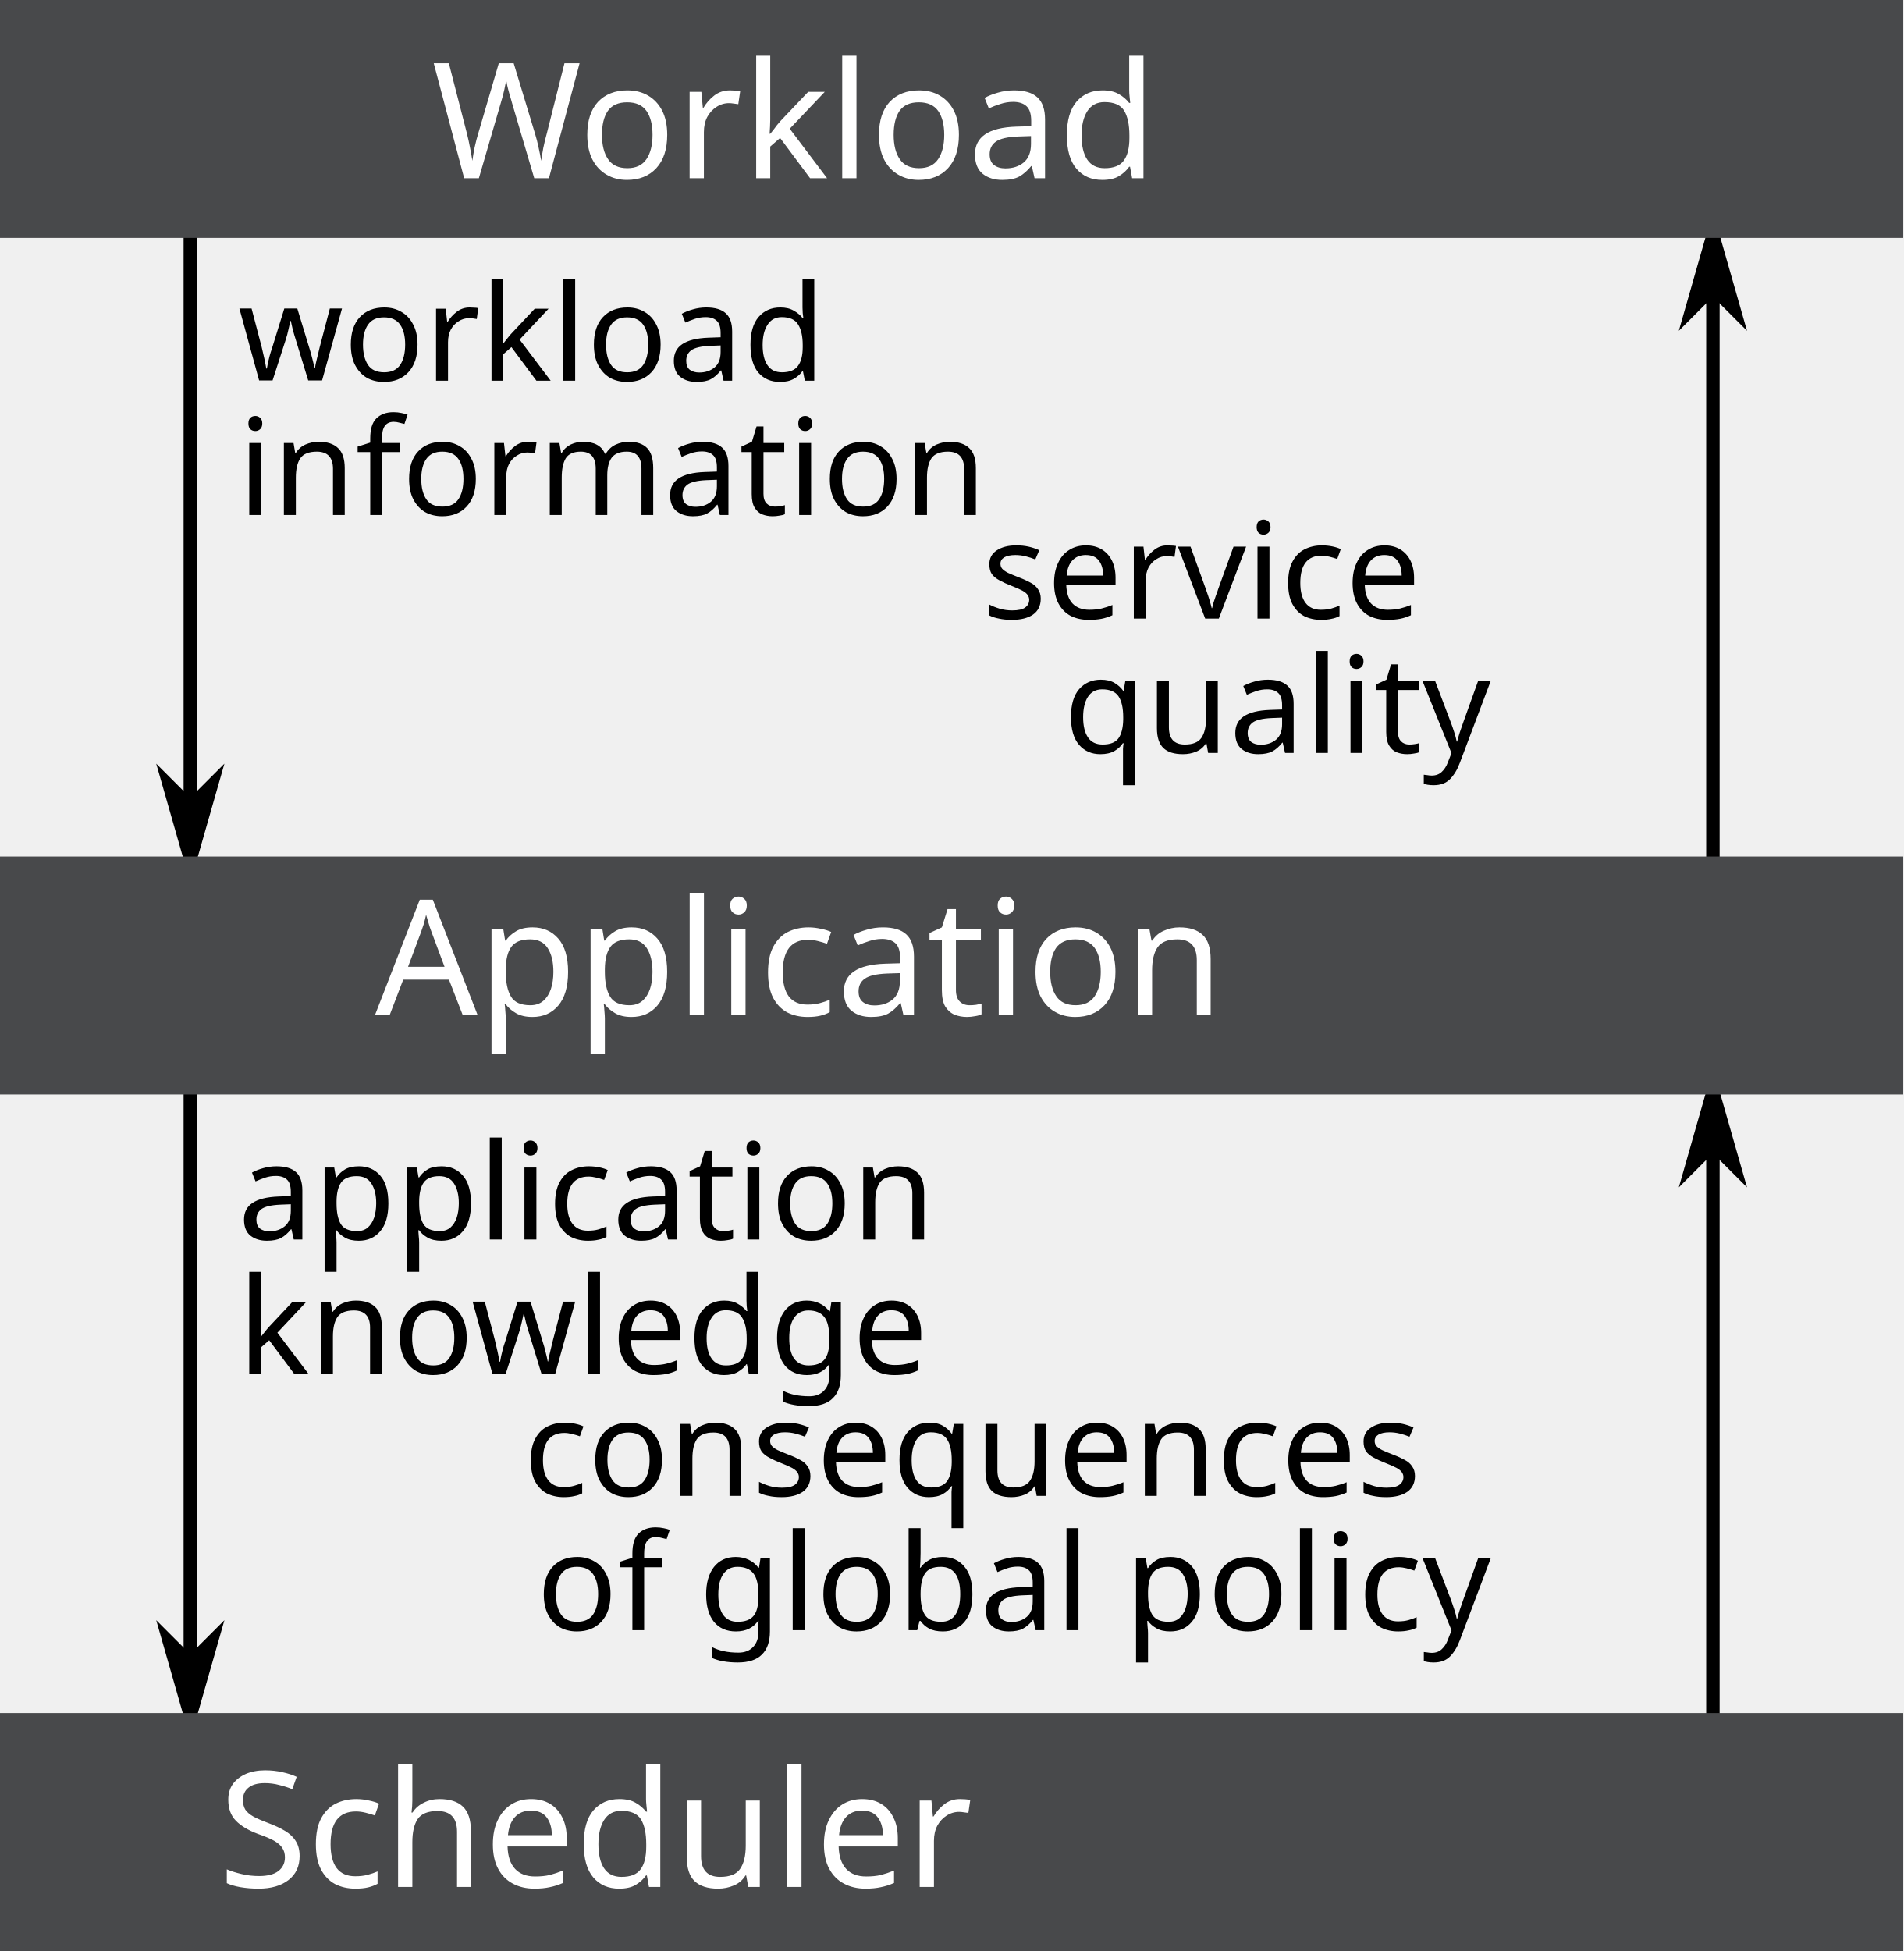
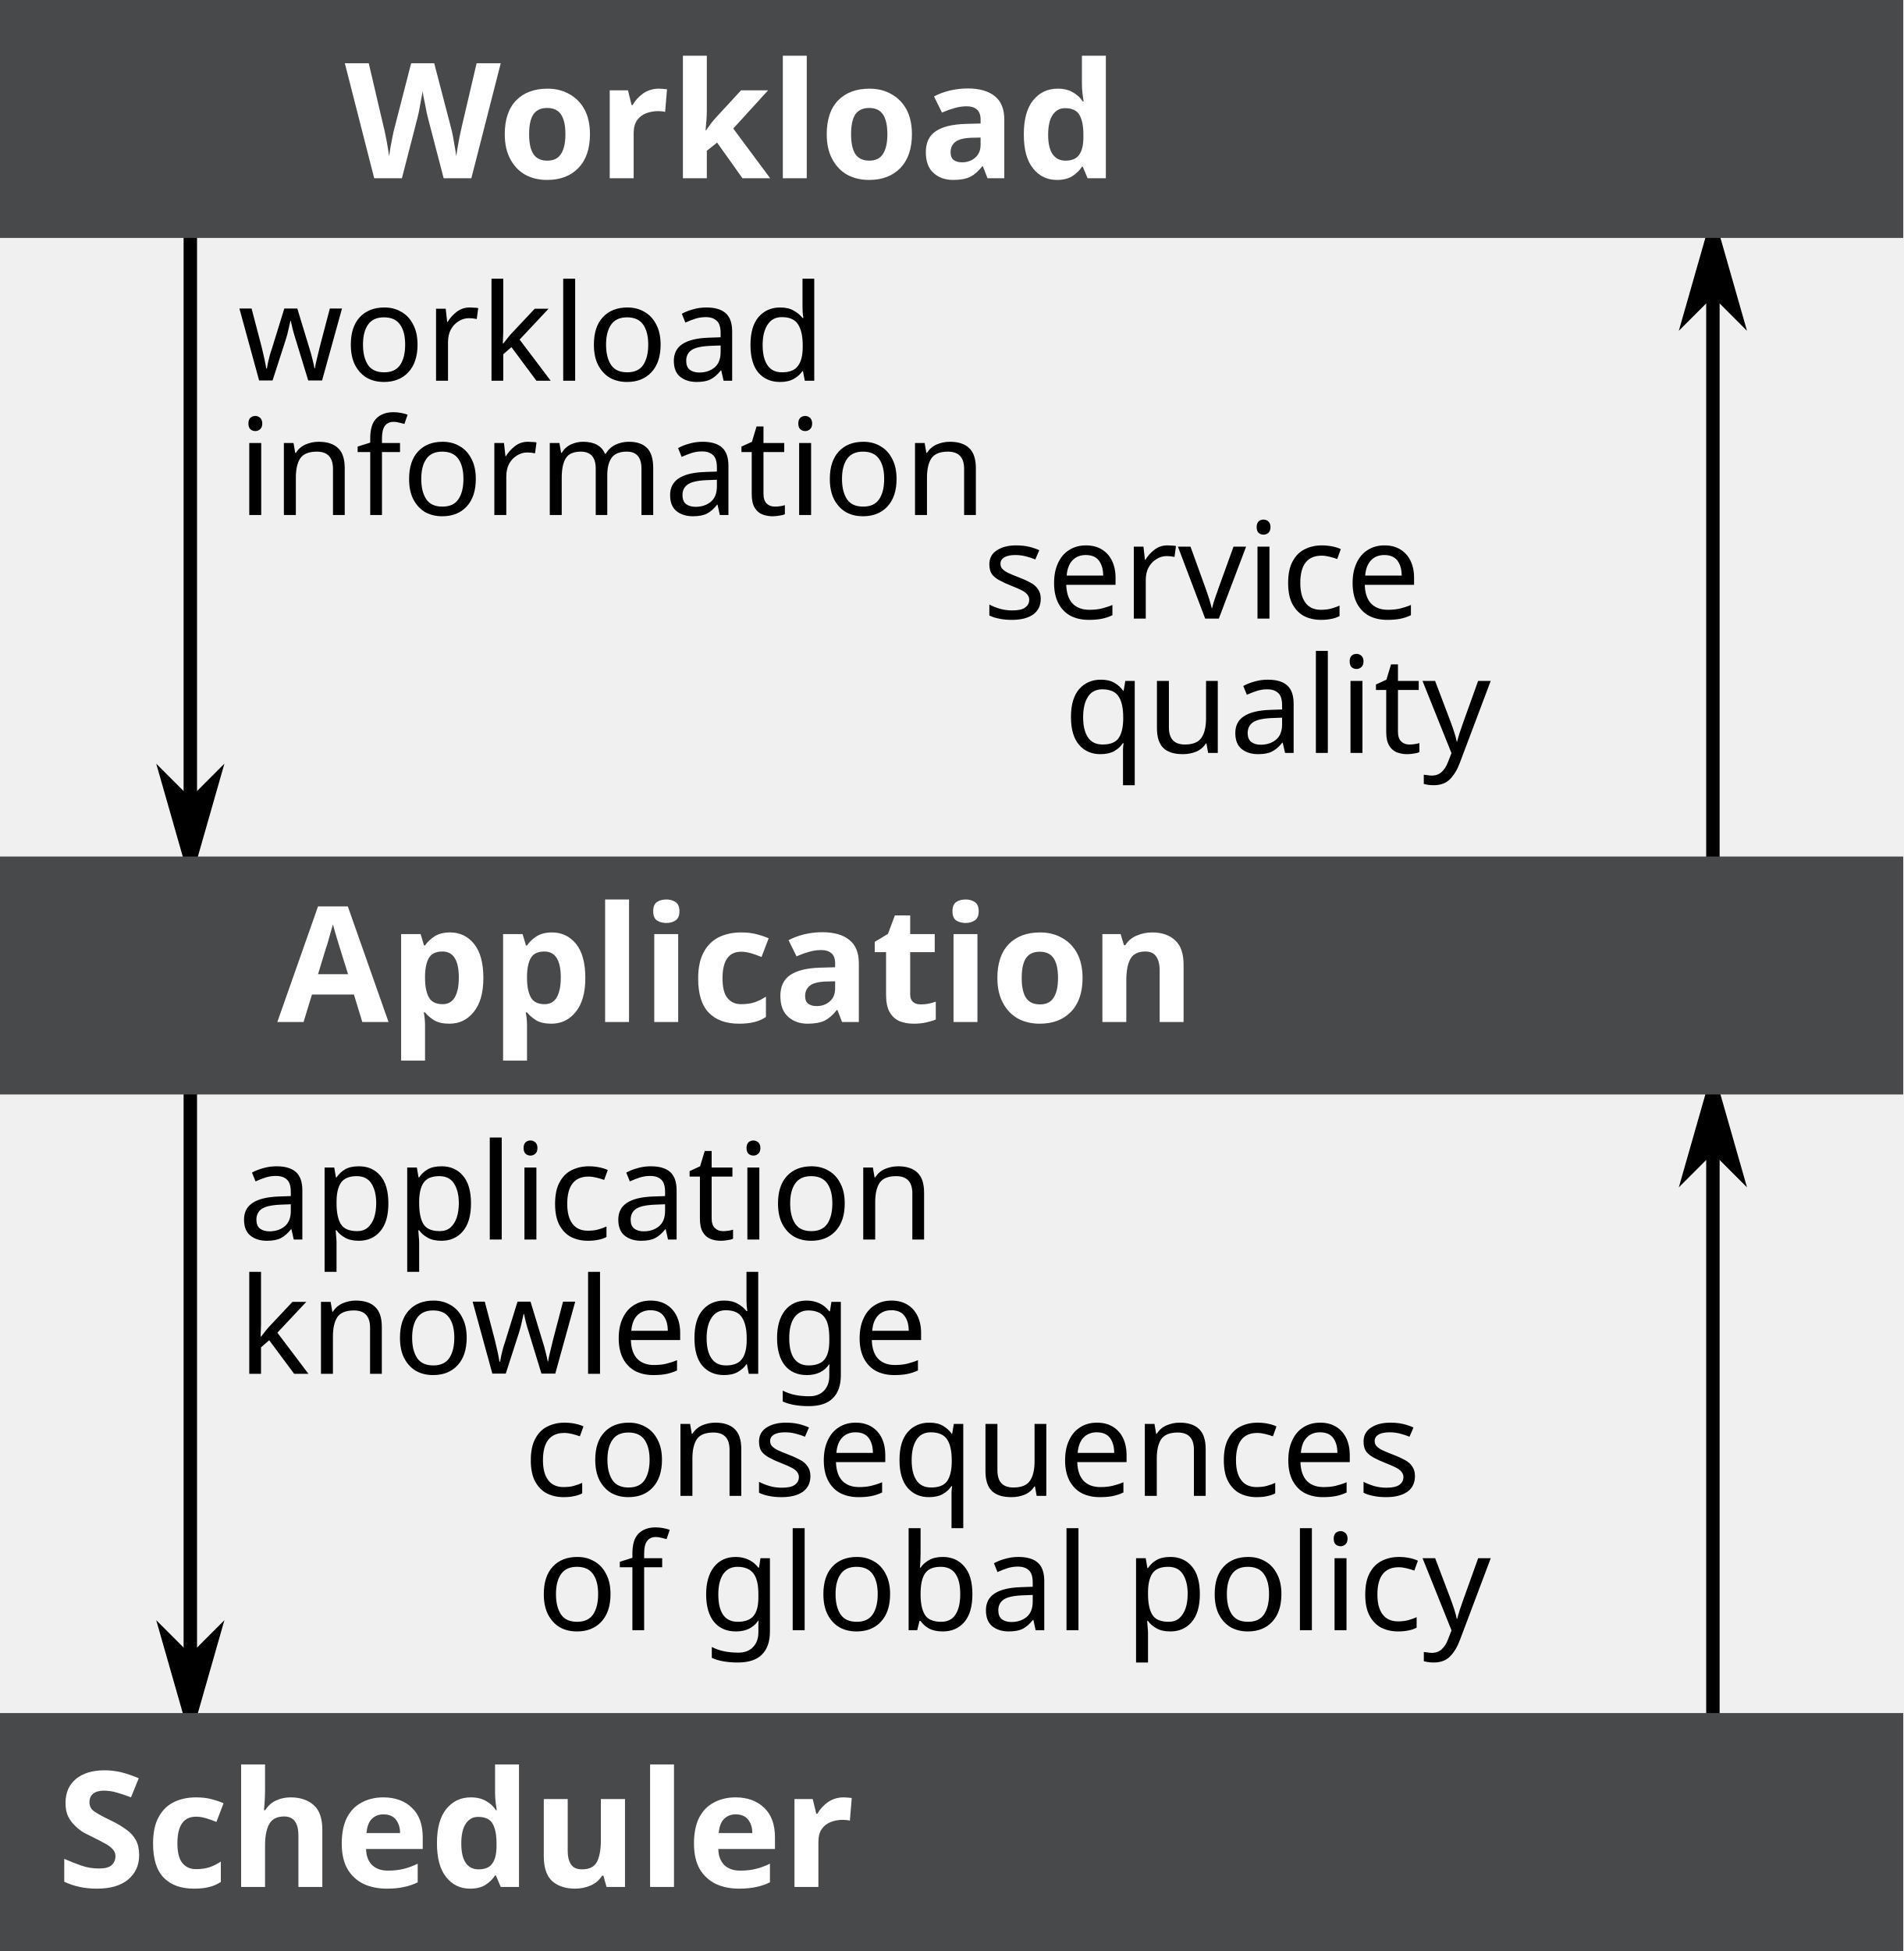
<svg xmlns="http://www.w3.org/2000/svg" width="141.732" height="145.276" id="svg2" version="1.1">
  <defs id="defs4">
    <marker orient="auto" refY="0.0" refX="0.0" id="Arrow1Mend" style="overflow:visible;">
      <path id="path3832" d="M 0.0,0.0 L 5.0,-5.0 L -12.5,0.0 L 5.0,5.0 L 0.0,0.0 z " style="fill-rule:evenodd;stroke:#000000;stroke-width:1.0pt;marker-start:none;" transform="scale(0.4) rotate(180) translate(10,0)" />
    </marker>
  </defs>
  <g id="layer1" transform="translate(0,-907.0853)">
    <path style="fill:none;stroke:#000000;stroke-width:1px;stroke-linecap:butt;stroke-linejoin:miter;stroke-opacity:1;marker-end:url(#Arrow1Mend)" d="m 14.173,921.259 0,49.606" id="path7096" />
    <path style="fill:none;stroke:#000000;stroke-width:1px;stroke-linecap:butt;stroke-linejoin:miter;stroke-opacity:1;marker-end:url(#Arrow1Mend)" d="m 14.173,985.038 0,49.606" id="path7098" />
    <path style="fill:none;stroke:#000000;stroke-width:1px;stroke-linecap:butt;stroke-linejoin:miter;stroke-opacity:1;marker-end:url(#Arrow1Mend)" d="m 127.559,1038.188 0,-49.606" id="path7100" />
    <path style="fill:none;stroke:#000000;stroke-width:1px;stroke-linecap:butt;stroke-linejoin:miter;stroke-opacity:1;marker-end:url(#Arrow1Mend)" d="m 127.559,974.408 0,-49.606" id="path7102" />
-     <rect style="fill:#48494b;fill-opacity:1;fill-rule:evenodd;stroke:none" id="rect2985" width="141.732" height="17.717" x="0" y="907.085" />
-     <text xml:space="preserve" style="font-size:18px;font-style:normal;font-variant:normal;font-weight:300;font-stretch:normal;text-align:start;line-height:125%;letter-spacing:0px;word-spacing:0px;writing-mode:lr-tb;text-anchor:start;fill:#000000;fill-opacity:1;stroke:none;font-family:Gill Sans;-inkscape-font-specification:Gill Sans Light" x="70.866" y="920.358" id="text3757">
-       <tspan id="tspan3759" x="70.866" y="920.358" style="font-size:12px;font-style:normal;font-variant:normal;font-weight:300;font-stretch:normal;text-align:center;line-height:125%;writing-mode:lr-tb;text-anchor:middle;fill:#ffffff;fill-opacity:1;font-family:Gill Sans;-inkscape-font-specification:Gill Sans Light">Workload</tspan>
-     </text>
-     <rect style="fill:#48494b;fill-opacity:1;stroke:none" id="rect3761" width="141.732" height="17.717" x="0" y="1034.644" />
-     <text xml:space="preserve" style="font-size:40px;font-style:normal;font-weight:normal;line-height:125%;letter-spacing:0px;word-spacing:0px;fill:#000000;fill-opacity:1;stroke:none;font-family:Sans" x="70.356" y="1047.595" id="text3763">
-       <tspan id="tspan3765" x="70.356" y="1047.595" style="font-size:12px;font-style:normal;font-variant:normal;font-weight:300;font-stretch:normal;text-align:center;line-height:125%;writing-mode:lr-tb;text-anchor:middle;fill:#ffffff;fill-opacity:1;font-family:Gill Sans;-inkscape-font-specification:Gill Sans Light">Scheduler</tspan>
-     </text>
-     <rect style="fill:#48494b;fill-opacity:1;stroke:none" id="rect7090" width="141.732" height="17.717" x="-1.0813314e-06" y="970.865" />
-     <text id="text7092" y="982.686" x="71.224" style="font-size:18px;font-style:normal;font-variant:normal;font-weight:300;font-stretch:normal;text-align:start;line-height:125%;letter-spacing:0px;word-spacing:0px;writing-mode:lr-tb;text-anchor:start;fill:#000000;fill-opacity:1;stroke:none;font-family:Gill Sans;-inkscape-font-specification:Gill Sans Light" xml:space="preserve">
-       <tspan style="font-size:12px;font-style:normal;font-variant:normal;font-weight:300;font-stretch:normal;text-align:center;line-height:125%;writing-mode:lr-tb;text-anchor:middle;fill:#ffffff;fill-opacity:1;font-family:Gill Sans;-inkscape-font-specification:Gill Sans Light" y="982.686" x="71.224" id="tspan7094">Application</tspan>
-     </text>
+     <g id="g3011">
+       <rect y="907.085" x="0" height="17.717" width="141.732" id="rect2985" style="fill:#48494b;fill-opacity:1;fill-rule:evenodd;stroke:none" />
+       <text id="text3757" y="920.358" x="70.866" style="font-size:18px;font-style:normal;font-variant:normal;font-weight:300;font-stretch:normal;text-align:start;line-height:125%;letter-spacing:0px;word-spacing:0px;writing-mode:lr-tb;text-anchor:start;fill:#000000;fill-opacity:1;stroke:none;font-family:Gill Sans;-inkscape-font-specification:Gill Sans Light" xml:space="preserve">
+         <tspan style="font-size:12px;font-style:normal;font-variant:normal;font-weight:bold;font-stretch:normal;text-align:center;line-height:125%;writing-mode:lr;text-anchor:middle;fill:#ffffff;fill-opacity:1;font-family:Gill Sans;-inkscape-font-specification:Gill Sans Bold" y="920.358" x="70.866" id="tspan3759">Workload</tspan>
+       </text>
+     </g>
+     <g id="g3021">
+       <rect y="1034.644" x="0" height="17.717" width="141.732" id="rect3761" style="fill:#48494b;fill-opacity:1;stroke:none" />
+       <text id="text3763" y="1047.595" x="70.356" style="font-size:40px;font-style:normal;font-weight:normal;line-height:125%;letter-spacing:0px;word-spacing:0px;fill:#000000;fill-opacity:1;stroke:none;font-family:Sans" xml:space="preserve">
+         <tspan style="font-size:12px;font-style:normal;font-variant:normal;font-weight:bold;font-stretch:normal;text-align:center;line-height:125%;writing-mode:lr;text-anchor:middle;fill:#ffffff;fill-opacity:1;font-family:Gill Sans;-inkscape-font-specification:Gill Sans Bold" y="1047.595" x="70.356" id="tspan3765">Scheduler</tspan>
+       </text>
+     </g>
+     <g id="g3016">
+       <rect y="970.865" x="-1.0813314e-06" height="17.717" width="141.732" id="rect7090" style="fill:#48494b;fill-opacity:1;stroke:none" />
+       <text xml:space="preserve" style="font-size:18px;font-style:normal;font-variant:normal;font-weight:300;font-stretch:normal;text-align:start;line-height:125%;letter-spacing:0px;word-spacing:0px;writing-mode:lr-tb;text-anchor:start;fill:#000000;fill-opacity:1;stroke:none;font-family:Gill Sans;-inkscape-font-specification:Gill Sans Light" x="71.224" y="983.186" id="text7092">
+         <tspan id="tspan7094" x="71.224" y="983.186" style="font-size:12px;font-style:normal;font-variant:normal;font-weight:bold;font-stretch:normal;text-align:center;line-height:125%;writing-mode:lr-tb;text-anchor:middle;fill:#ffffff;fill-opacity:1;font-family:Gill Sans;-inkscape-font-specification:Gill Sans Bold">Application</tspan>
+       </text>
+     </g>
    <text xml:space="preserve" style="font-size:12px;font-style:normal;font-variant:normal;font-weight:300;font-stretch:normal;text-align:center;line-height:100%;letter-spacing:0px;word-spacing:0px;writing-mode:lr-tb;text-anchor:middle;fill:#000000;fill-opacity:1;stroke:none;font-family:Gill Sans;-inkscape-font-specification:Gill Sans Light" x="17.717" y="935.432" id="text7288">
      <tspan id="tspan7290" x="17.717" y="935.432" style="font-size:10px;font-style:normal;font-variant:normal;font-weight:300;font-stretch:normal;text-align:start;line-height:100%;writing-mode:lr-tb;text-anchor:start;font-family:Gill Sans;-inkscape-font-specification:Gill Sans Light">workload</tspan>
      <tspan x="17.717" y="945.432" id="tspan7292" style="font-size:10px;font-style:normal;font-variant:normal;font-weight:300;font-stretch:normal;text-align:start;line-height:100%;writing-mode:lr-tb;text-anchor:start;font-family:Gill Sans;-inkscape-font-specification:Gill Sans Light">information</tspan>
    </text>
    <text xml:space="preserve" style="font-size:12px;font-style:normal;font-variant:normal;font-weight:300;font-stretch:normal;text-align:center;line-height:100%;letter-spacing:0px;word-spacing:0px;writing-mode:lr-tb;text-anchor:middle;fill:#000000;fill-opacity:1;stroke:none;font-family:Gill Sans;-inkscape-font-specification:Gill Sans Light" x="17.717" y="999.38" id="text7294">
      <tspan id="tspan7296" x="17.717" y="999.38" style="font-size:10px;font-style:normal;font-variant:normal;font-weight:300;font-stretch:normal;text-align:start;line-height:100%;writing-mode:lr-tb;text-anchor:start;font-family:Gill Sans;-inkscape-font-specification:Gill Sans Light">application</tspan>
      <tspan x="17.717" y="1009.38" id="tspan7298" style="font-size:10px;font-style:normal;font-variant:normal;font-weight:300;font-stretch:normal;text-align:start;line-height:100%;writing-mode:lr-tb;text-anchor:start;font-family:Gill Sans;-inkscape-font-specification:Gill Sans Light">knowledge</tspan>
    </text>
    <text xml:space="preserve" style="font-size:10px;font-style:normal;font-variant:normal;font-weight:300;font-stretch:normal;text-align:end;line-height:100%;letter-spacing:0px;word-spacing:0px;writing-mode:lr-tb;text-anchor:end;fill:#000000;fill-opacity:1;stroke:none;font-family:Gill Sans;-inkscape-font-specification:Gill Sans Light" x="124.016" y="1018.471" id="text7300">
      <tspan id="tspan7302" x="124.016" y="1018.471">consequences</tspan>
      <tspan x="124.016" y="1028.471" id="tspan7304">of global policy</tspan>
    </text>
    <text id="text7306" y="953.148" x="124.016" style="font-size:10px;font-style:normal;font-variant:normal;font-weight:300;font-stretch:normal;text-align:end;line-height:100%;letter-spacing:0px;word-spacing:0px;writing-mode:lr-tb;text-anchor:end;fill:#000000;fill-opacity:1;stroke:none;font-family:Gill Sans;-inkscape-font-specification:Gill Sans Light" xml:space="preserve">
      <tspan id="tspan7310" y="953.148" x="124.016">service</tspan>
      <tspan y="963.148" x="124.016" id="tspan7314">quality</tspan>
    </text>
  </g>
</svg>
